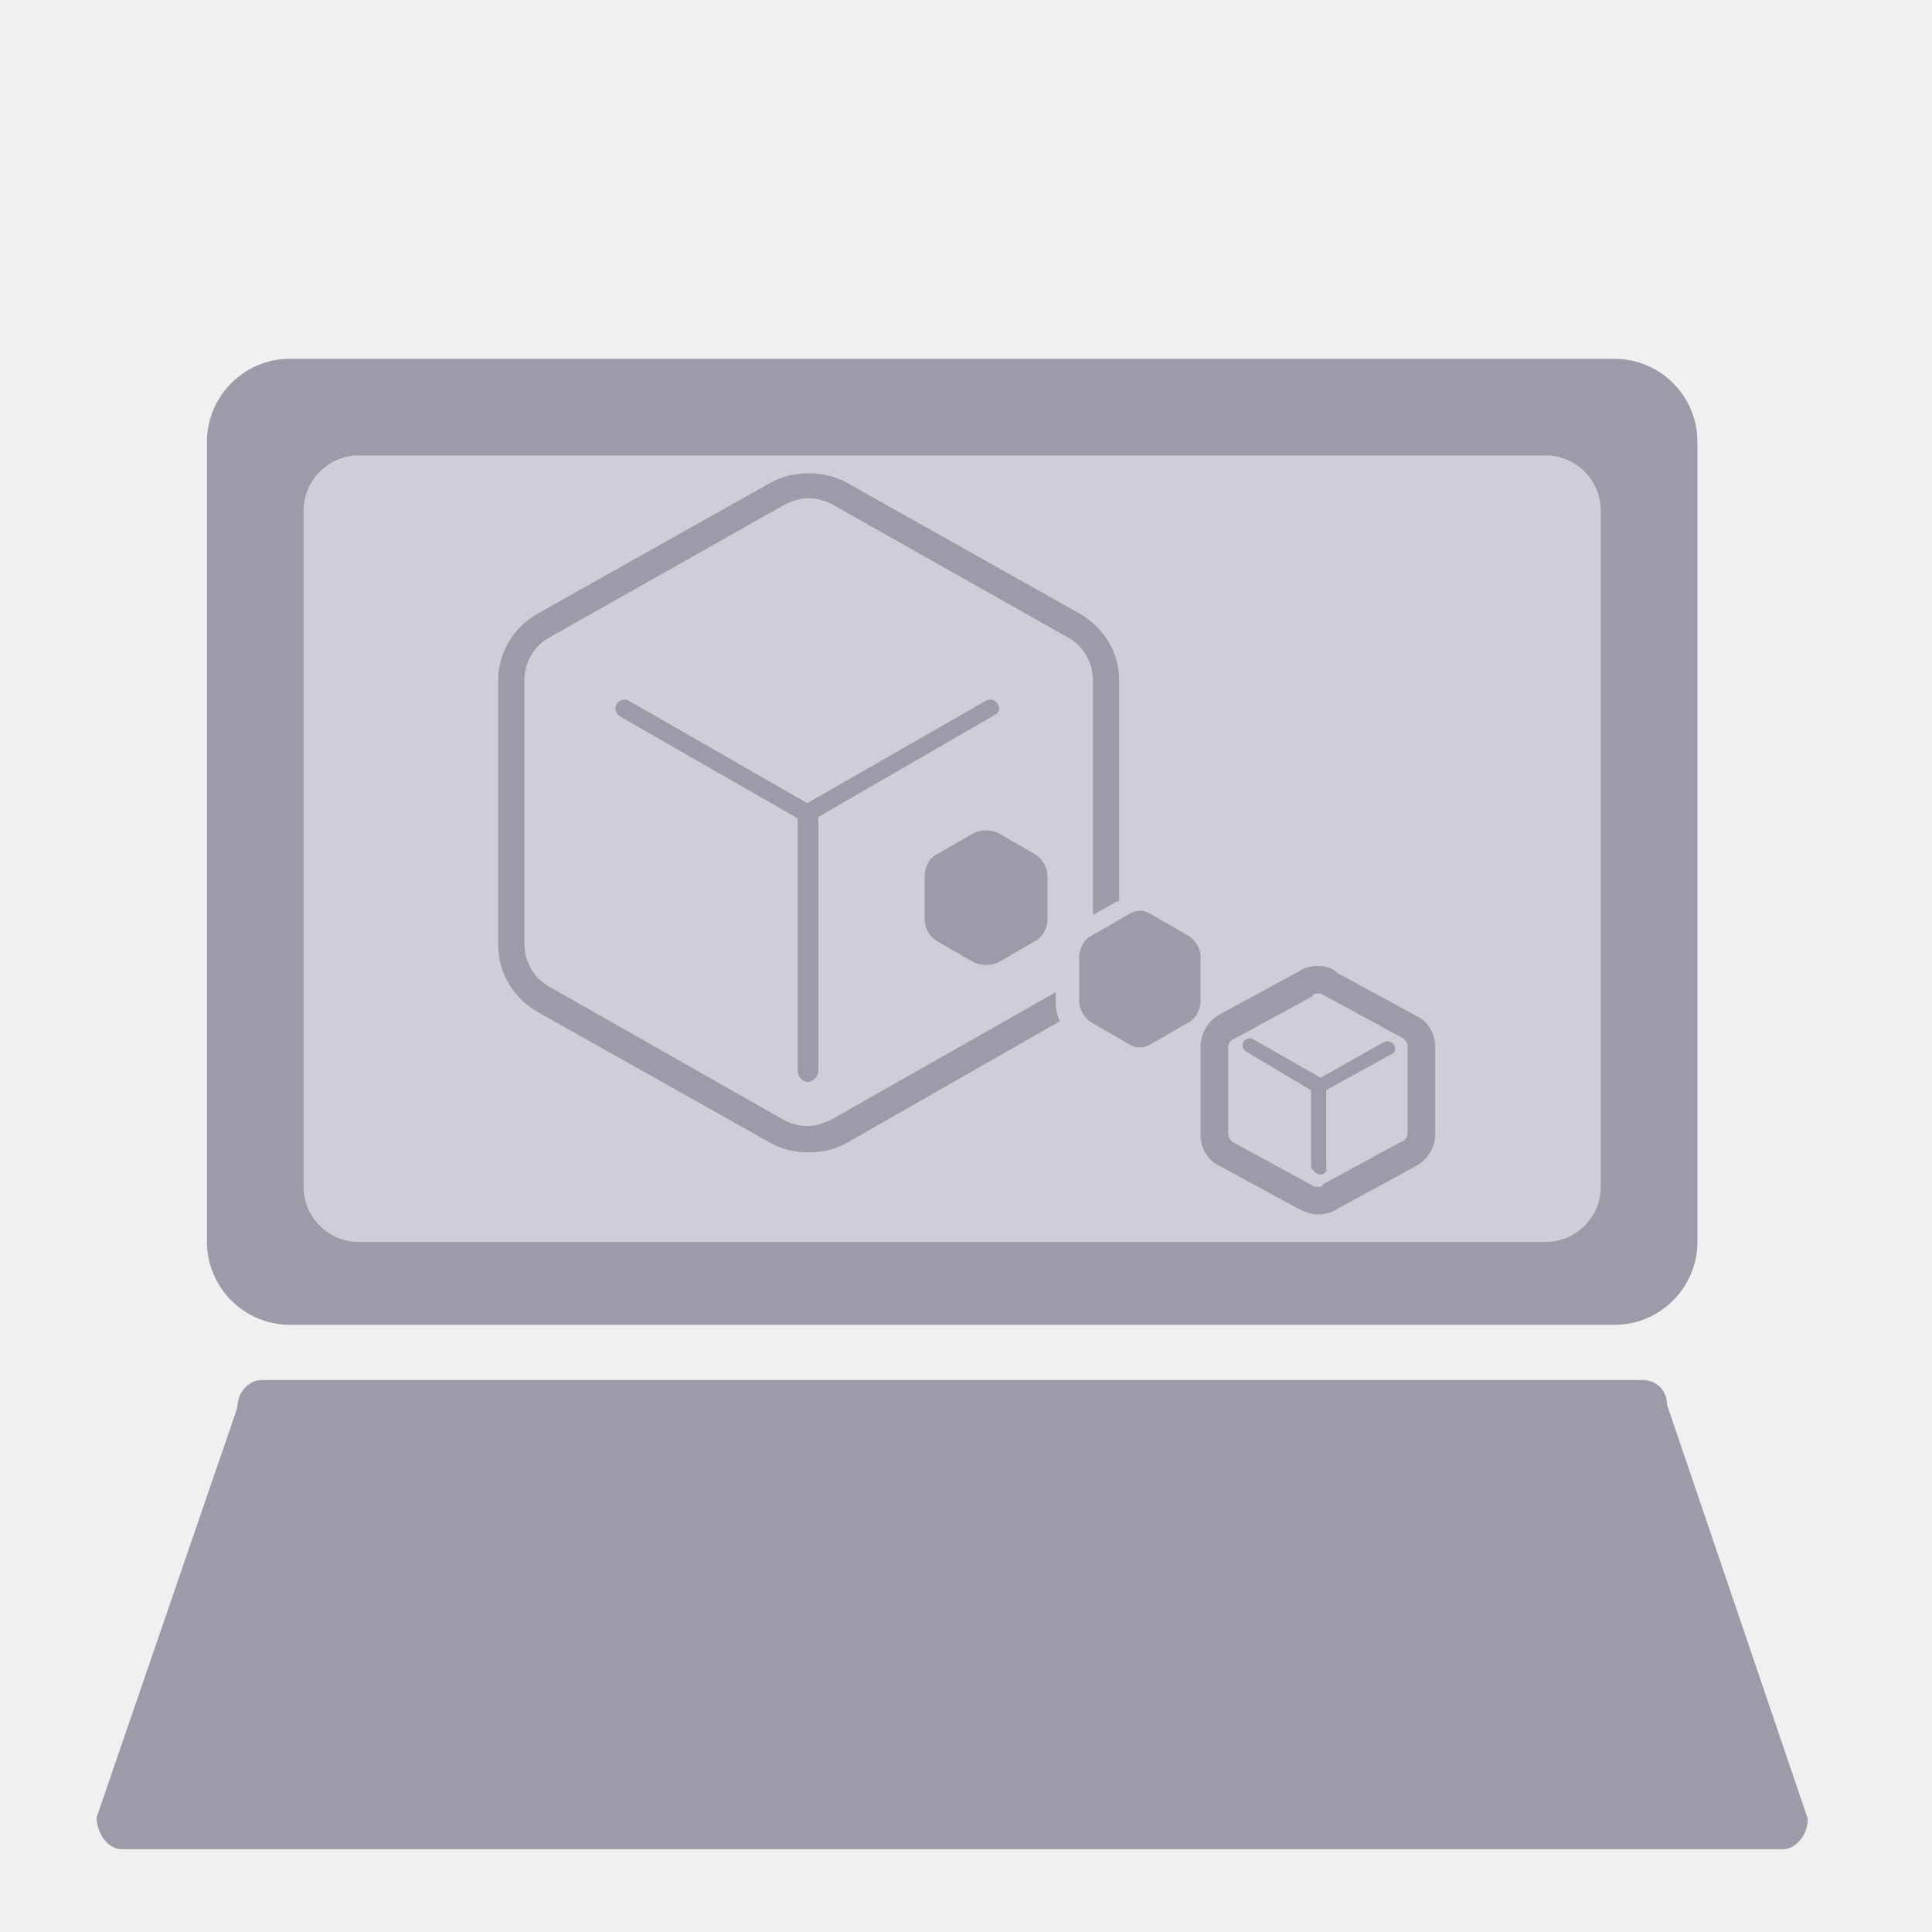
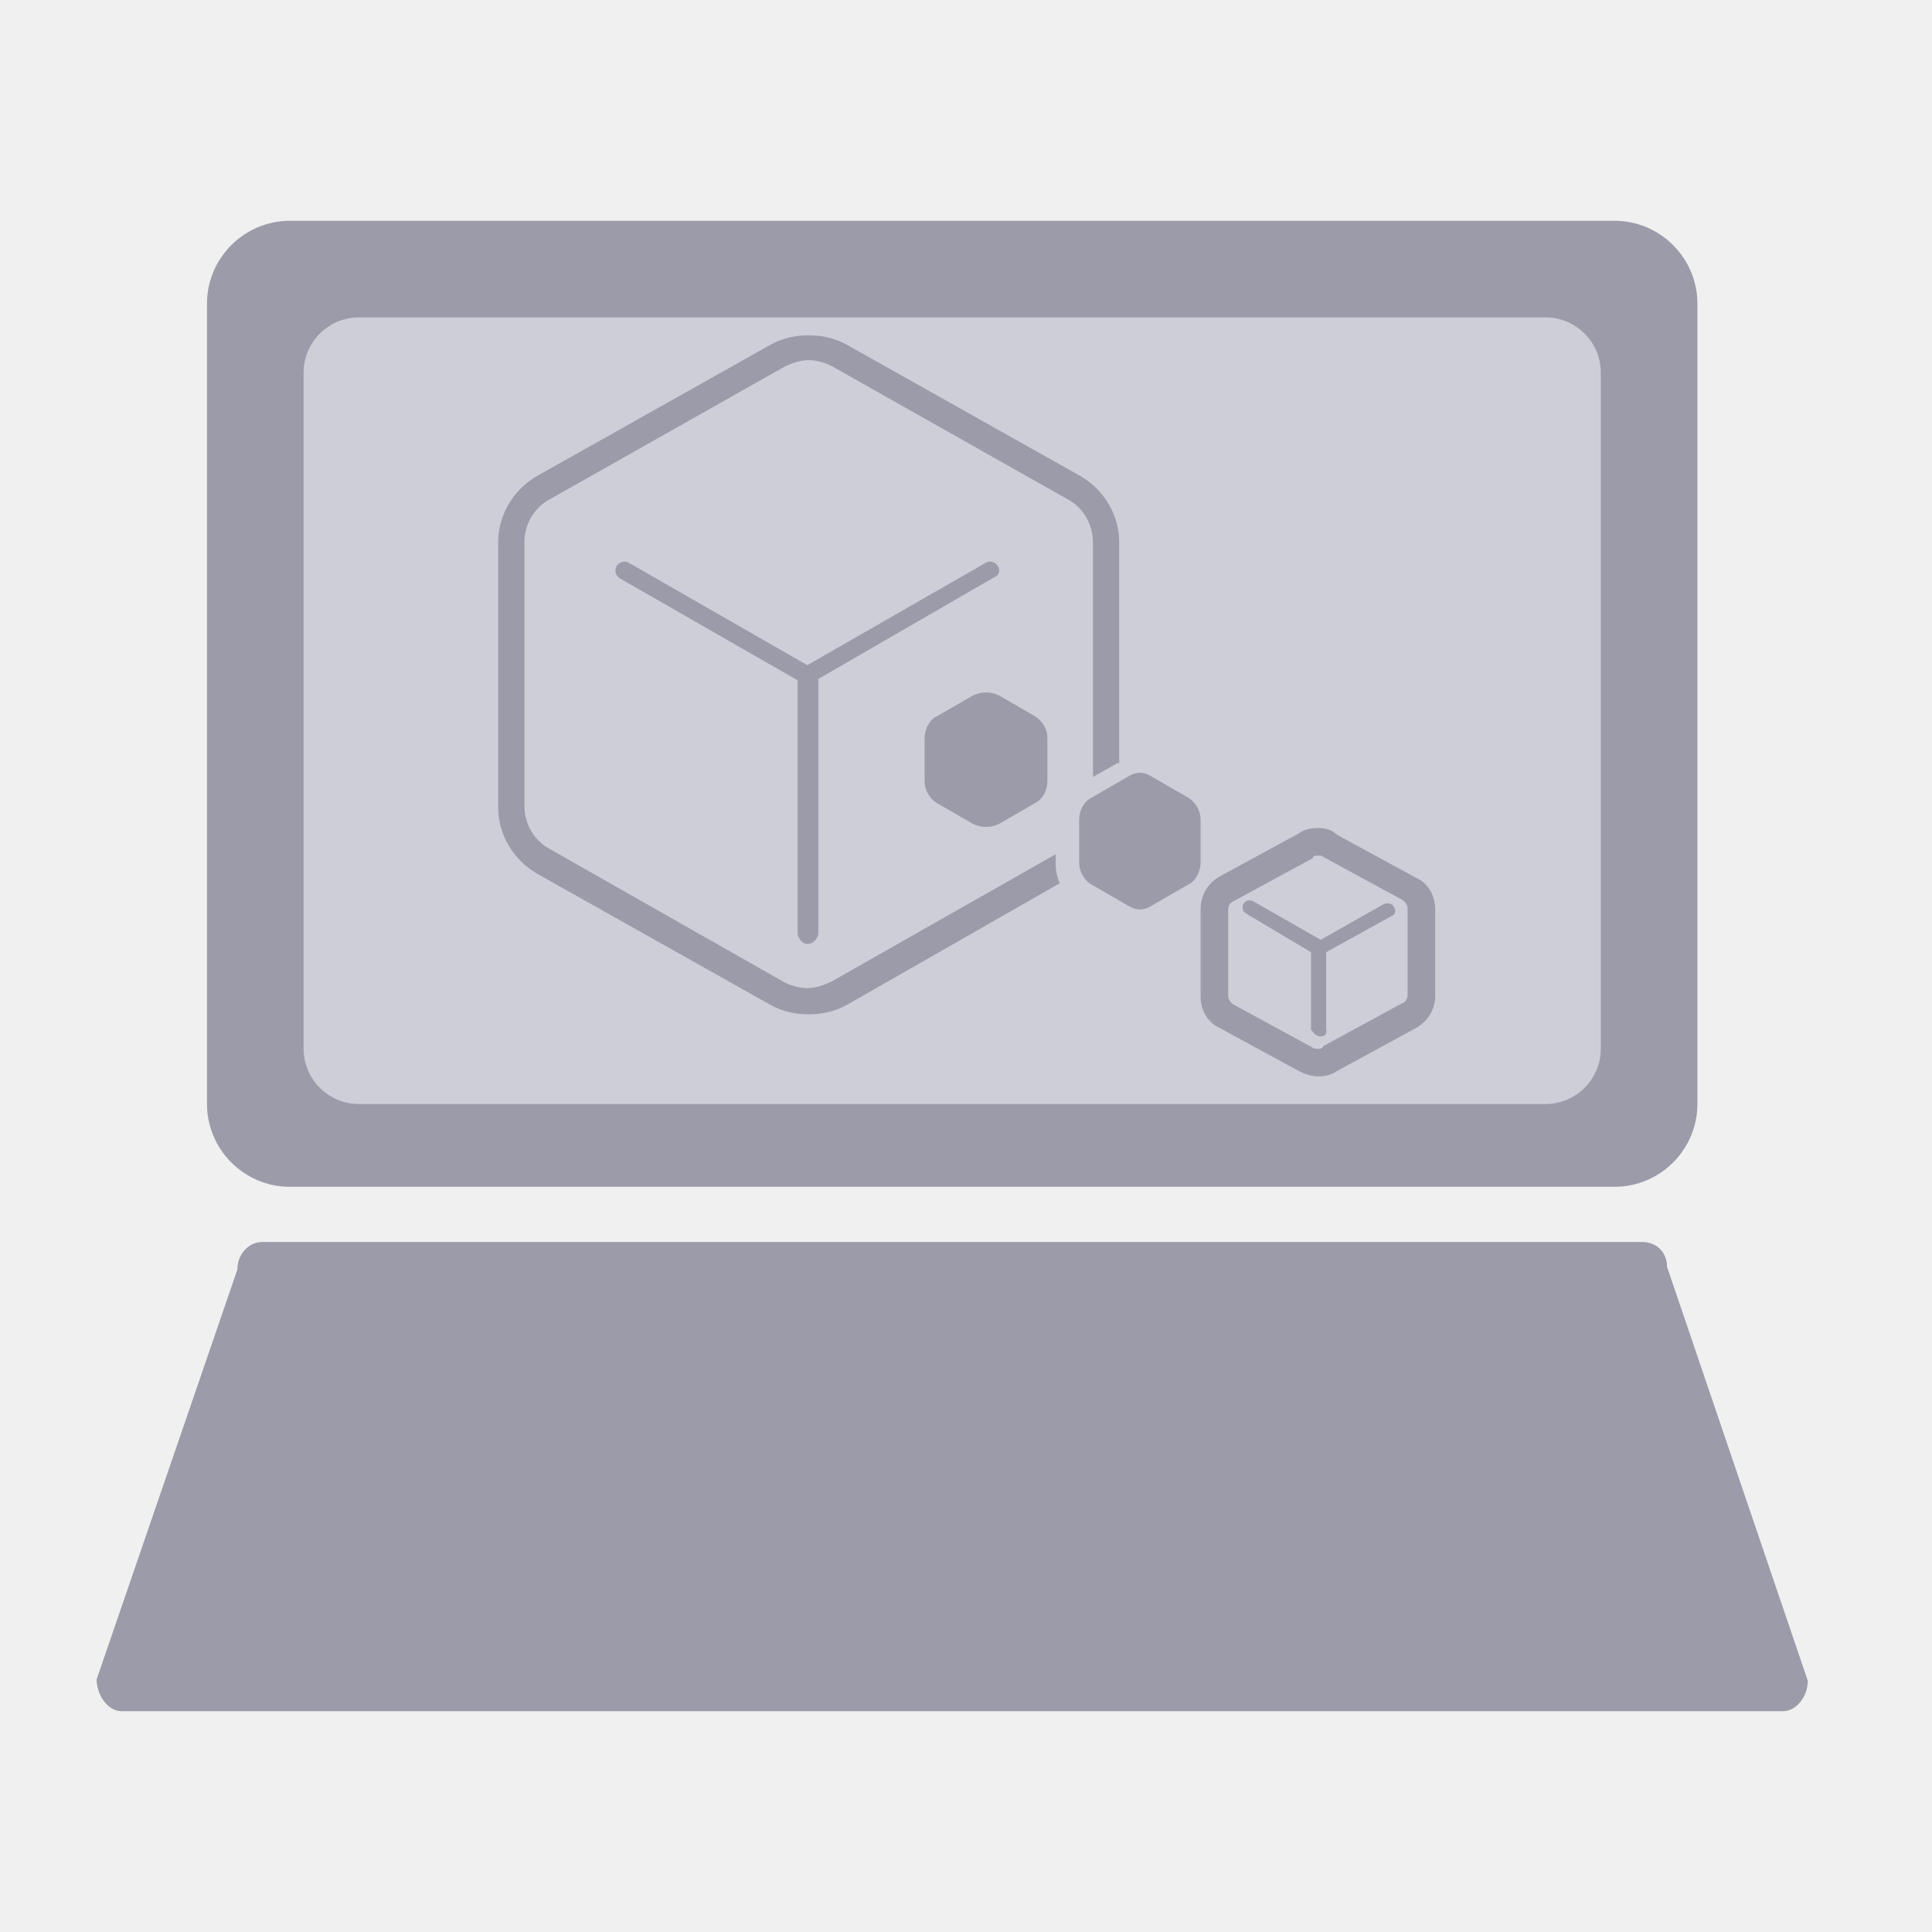
- <svg xmlns="http://www.w3.org/2000/svg" version="1.1" id="Ebene_1" x="0px" y="0px" viewBox="0 0 140 140" style="enable-background:new 0 0 140 140;" xml:space="preserve">
+ <svg xmlns="http://www.w3.org/2000/svg" version="1.1" id="Ebene_1" x="0px" y="0px" viewBox="0 10 140 140" style="enable-background:new 0 0 140 140;" xml:space="preserve">
  <style type="text/css">
	.st0{fill:#CECED9;}
	.st1{fill:#5757AA;}
	.st2{fill:#9B9BAA;}
	.st3{fill:#5EA343;}
	.st4{fill:#7F7FBB;}
	.st5{opacity:0.2;fill:none;}
	.st6{fill:#E63A3F;}
	.st7{fill:#FFFFFF;}
	.st8{fill:#FAFAFA;}
	.st9{fill:none;stroke:#5757AA;stroke-width:2;stroke-linecap:round;stroke-miterlimit:10;}
	.st10{fill:#CBEBC1;}
	.st11{fill:#EDEDF2;}
	.st12{fill:#38396D;}
	.st13{fill:url(#SVGID_1_);}
	.st14{fill:url(#SVGID_2_);}
	.st15{fill:url(#SVGID_3_);}
	.st16{fill:url(#SVGID_4_);}
	.st17{fill:none;stroke:#5757AA;stroke-width:1.895;stroke-miterlimit:10;}
	.st18{fill:#CCCCCC;stroke:#CECED9;stroke-miterlimit:10;}
	.st19{fill:none;stroke:#CECED9;stroke-width:1.673;stroke-linecap:round;stroke-miterlimit:10;}
	.st20{fill:#E1E1E5;}
	.st21{fill:#FF00FF;}
	.st22{fill:#82828F;}
</style>
  <g>
    <path class="st2" d="M123,32c0-3.3-2.7-6-6-6H21c-3.3,0-6,2.7-6,6v58c0,3.3,2.7,6,6,6h96c3.3,0,6-2.7,6-6V32z" />
    <path class="st2" d="M129.2,134H8.8c-1,0-1.8-1.2-1.8-2.3L17.2,102c0-1.1,0.8-2,1.8-2h100c1,0,1.8,0.7,1.8,1.8l10.2,30   C131,132.9,130.2,134,129.2,134z" />
    <path class="st0" d="M116,37c0-2.2-1.8-4-4-4H26c-2.2,0-4,1.8-4,4v49c0,2.2,1.8,4,4,4h86c2.2,0,4-1.8,4-4V37z" />
  </g>
  <g>
    <path class="st2" d="M76.5,72.6v-0.7l-16.2,9.2c-0.6,0.3-1.2,0.5-1.8,0.5c-0.6,0-1.3-0.2-1.8-0.5l-16.9-9.6   c-1.1-0.6-1.8-1.8-1.8-3.1V49.3c0-1.3,0.7-2.5,1.8-3.1l17-9.6c0.6-0.3,1.2-0.5,1.8-0.5c0.6,0,1.3,0.2,1.8,0.5l17,9.6   c1.1,0.6,1.8,1.8,1.8,3.1v17l1.6-0.9c0.1-0.1,0.2-0.1,0.3-0.1v-16c0-2-1.1-3.8-2.8-4.8l-16.9-9.5c-0.9-0.5-1.8-0.7-2.8-0.7   c-1,0-1.9,0.2-2.8,0.7l-16.9,9.5c-1.7,1-2.8,2.8-2.8,4.8v19.2c0,2,1.1,3.8,2.8,4.8l16.9,9.5c0.9,0.5,1.8,0.7,2.8,0.7   c1,0,1.9-0.2,2.8-0.7L76.8,74C76.6,73.6,76.5,73.1,76.5,72.6z" />
    <g>
      <path class="st2" d="M67,63.5v3.1c0,0.7,0.4,1.3,0.9,1.6l2.6,1.5c0.6,0.3,1.3,0.3,1.9,0l2.6-1.5c0.6-0.3,0.9-1,0.9-1.6v-3.1    c0-0.7-0.4-1.3-0.9-1.6l-2.6-1.5c-0.6-0.3-1.3-0.3-1.9,0l-2.6,1.5C67.4,62.1,67,62.8,67,63.5z" />
    </g>
    <path class="st2" d="M72.3,51c-0.2-0.3-0.6-0.4-0.9-0.2l-12.9,7.4l-12.9-7.4c-0.3-0.2-0.7-0.1-0.9,0.2c-0.2,0.3-0.1,0.7,0.2,0.9   l12.9,7.4v18.4c0.1,0.4,0.4,0.7,0.7,0.7c0.4,0,0.7-0.3,0.8-0.7V59.2l12.8-7.4C72.4,51.7,72.5,51.3,72.3,51z" />
    <g>
      <g>
        <path class="st2" d="M95.5,72c0.2,0,0.3,0,0.4,0.1l5.7,3.1c0.2,0.1,0.4,0.4,0.4,0.6v6.3c0,0.2-0.1,0.5-0.4,0.6l-5.7,3.1     C95.8,86,95.7,86,95.5,86s-0.3,0-0.4-0.1l-5.7-3.1c-0.2-0.1-0.4-0.4-0.4-0.6v-6.3c0-0.2,0.1-0.5,0.4-0.6l5.7-3.1     C95.2,72,95.3,72,95.5,72 M95.5,70c-0.5,0-1,0.1-1.4,0.4l-5.7,3.1C87.5,74,87,74.9,87,75.9v6.3c0,1,0.5,1.9,1.4,2.3l5.7,3.1     c0.4,0.2,0.9,0.4,1.4,0.4c0.5,0,1-0.1,1.4-0.4l5.7-3.1c0.9-0.5,1.4-1.4,1.4-2.3v-6.3c0-1-0.5-1.9-1.4-2.3l-5.7-3.1     C96.5,70.1,96,70,95.5,70L95.5,70z" />
      </g>
    </g>
    <path class="st2" d="M101,75.7c-0.1-0.2-0.4-0.3-0.7-0.2l-4.6,2.6l-4.9-2.8c-0.2-0.1-0.5-0.1-0.7,0.2c-0.1,0.2-0.1,0.5,0.2,0.7   l4.7,2.8v5.6c0.2,0.3,0.4,0.5,0.7,0.5c0.3,0,0.5-0.2,0.4-0.5v-5.6l4.7-2.6C101.1,76.3,101.2,76,101,75.7z" />
    <path class="st2" d="M87,69.4c0-0.7-0.4-1.3-0.9-1.6l-2.6-1.5c-0.3-0.2-0.6-0.3-0.9-0.3s-0.6,0.1-0.9,0.3l-2.6,1.5   c-0.6,0.3-0.9,1-0.9,1.6v3.1c0,0.7,0.4,1.3,0.9,1.6l2.6,1.5c0.3,0.2,0.6,0.3,0.9,0.3s0.6-0.1,0.9-0.3l2.6-1.5   c0.6-0.3,0.9-1,0.9-1.6V69.4z" />
  </g>
</svg>
